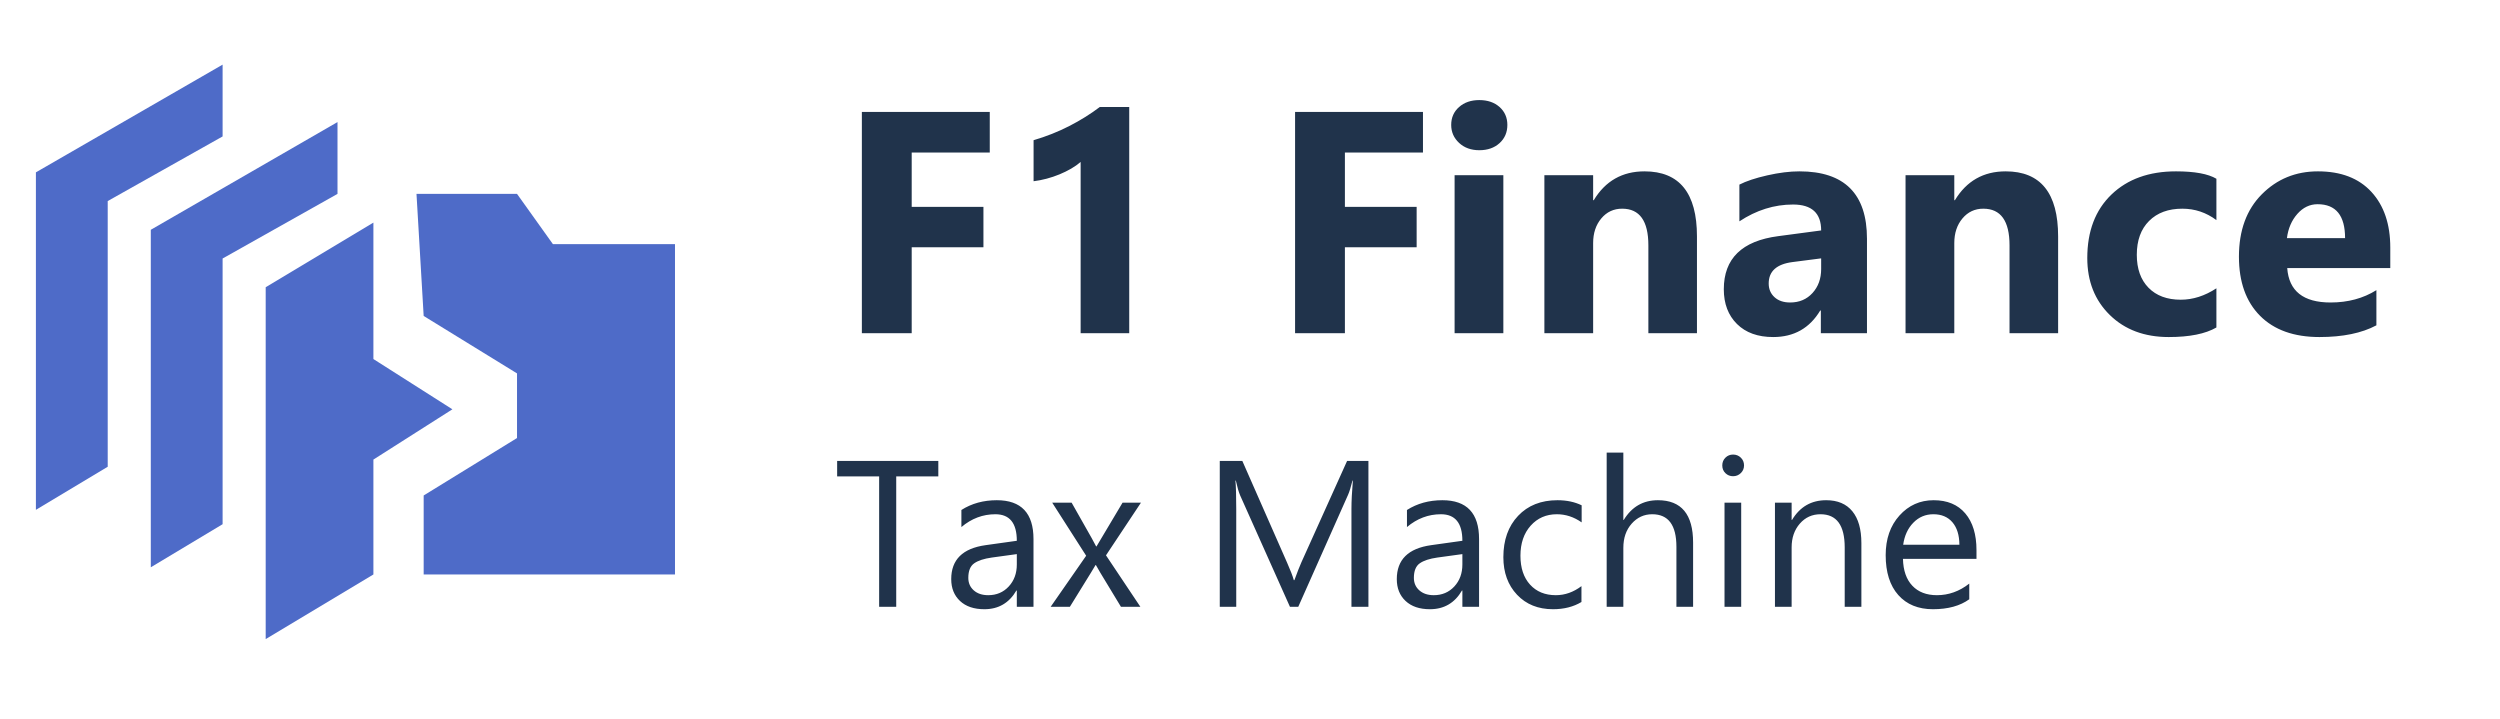
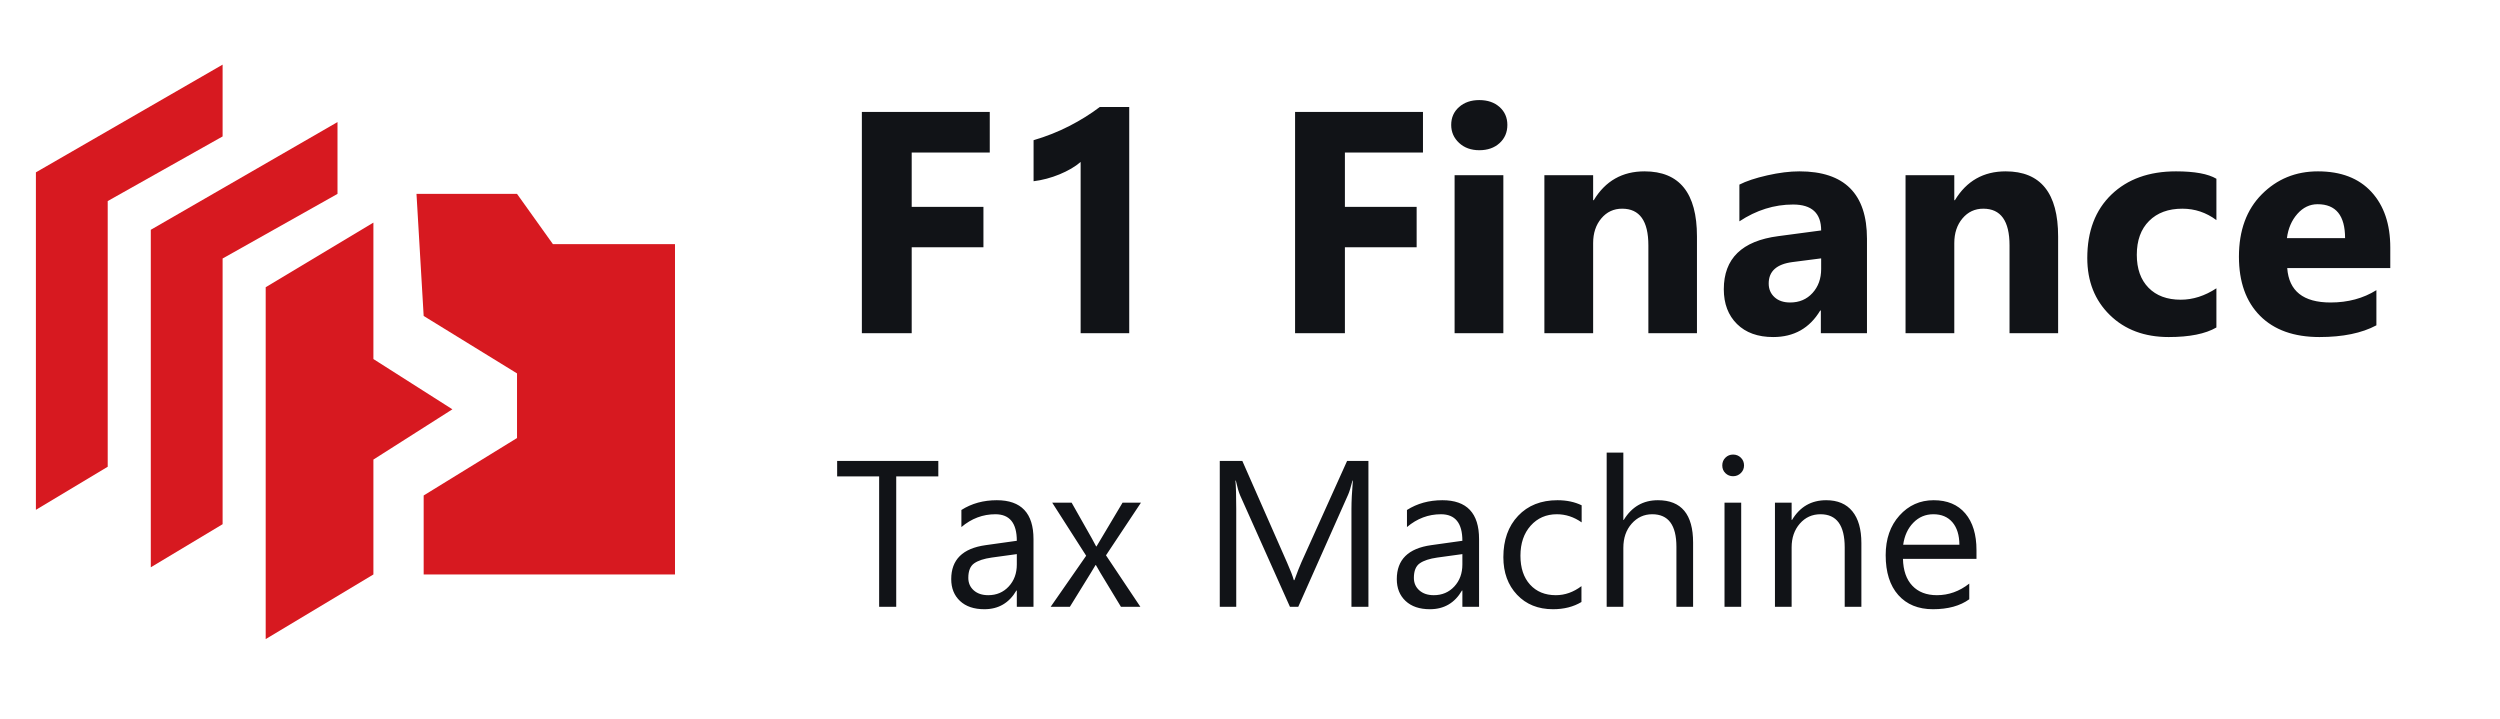
<svg xmlns="http://www.w3.org/2000/svg" viewBox="0 0 348.15 100" role="img" aria-label="F1 Finance Tax Machine">
-   <path fill="#4E6BC8" d="M 5 24 L 31 9 L 31 19 L 15 28 L 15 65 L 5 71 Z" />
-   <path fill="#4E6BC8" d="M 21 32 L 47 17 L 47 27 L 31 36 L 31 73 L 21 79 Z" />
-   <path fill="#4E6BC8" d="M 37 40 L 52 31 L 52 50 L 63 57 L 52 64 L 52 80 L 37 89 Z" />
-   <path fill="#4E6BC8" d="M 58 27 L 72 27 L 77 34 L 94 34 L 94 80 L 59 80 L 59 69 L 72 61 L 72 52 L 59 44 Z" />
-   <path fill="#20334B" d="M 137.834 21.242 L 126.963 21.242 L 126.963 28.804 L 136.953 28.804 L 136.953 34.433 L 126.963 34.433 L 126.963 46.4 L 120.023 46.4 L 120.023 15.591 L 137.834 15.591 L 137.834 21.242 Z M 157.256 14.904 L 157.256 46.4 L 150.489 46.4 L 150.489 22.552 Q 149.93 23.046 149.167 23.487 Q 148.405 23.927 147.545 24.282 Q 146.686 24.636 145.762 24.883 Q 144.838 25.13 143.936 25.238 L 143.936 19.523 Q 146.578 18.749 148.92 17.546 Q 151.262 16.343 153.153 14.904 L 157.256 14.904 Z M 198.163 21.242 L 187.291 21.242 L 187.291 28.804 L 197.282 28.804 L 197.282 34.433 L 187.291 34.433 L 187.291 46.4 L 180.352 46.4 L 180.352 15.591 L 198.163 15.591 L 198.163 21.242 Z M 206.004 20.919 Q 204.286 20.919 203.19 19.899 Q 202.094 18.878 202.094 17.396 Q 202.094 15.871 203.19 14.904 Q 204.286 13.937 206.004 13.937 Q 207.745 13.937 208.83 14.904 Q 209.915 15.871 209.915 17.396 Q 209.915 18.943 208.83 19.931 Q 207.745 20.919 206.004 20.919 Z M 209.356 46.4 L 202.567 46.4 L 202.567 24.4 L 209.356 24.4 L 209.356 46.4 Z M 236.319 46.4 L 229.552 46.4 L 229.552 34.175 Q 229.552 29.062 225.899 29.062 Q 224.137 29.062 222.999 30.416 Q 221.86 31.769 221.86 33.853 L 221.86 46.4 L 215.071 46.4 L 215.071 24.4 L 221.86 24.4 L 221.86 27.88 L 221.946 27.88 Q 224.374 23.863 229.014 23.863 Q 236.319 23.863 236.319 32.929 L 236.319 46.4 Z M 259.995 46.4 L 253.571 46.4 L 253.571 43.242 L 253.485 43.242 Q 251.272 46.937 246.932 46.937 Q 243.731 46.937 241.894 45.122 Q 240.057 43.306 240.057 40.277 Q 240.057 33.875 247.641 32.886 L 253.614 32.091 Q 253.614 28.482 249.704 28.482 Q 245.772 28.482 242.227 30.824 L 242.227 25.71 Q 243.645 24.98 246.105 24.421 Q 248.565 23.863 250.585 23.863 Q 259.995 23.863 259.995 33.251 L 259.995 46.4 Z M 253.614 37.462 L 253.614 35.98 L 249.618 36.496 Q 246.309 36.925 246.309 39.482 Q 246.309 40.642 247.115 41.383 Q 247.921 42.125 249.296 42.125 Q 251.208 42.125 252.411 40.803 Q 253.614 39.482 253.614 37.462 Z M 286.614 46.4 L 279.847 46.4 L 279.847 34.175 Q 279.847 29.062 276.194 29.062 Q 274.433 29.062 273.294 30.416 Q 272.155 31.769 272.155 33.853 L 272.155 46.4 L 265.366 46.4 L 265.366 24.4 L 272.155 24.4 L 272.155 27.88 L 272.241 27.88 Q 274.669 23.863 279.31 23.863 Q 286.614 23.863 286.614 32.929 L 286.614 46.4 Z M 308.657 45.605 Q 306.359 46.937 302.019 46.937 Q 296.948 46.937 293.812 43.865 Q 290.675 40.793 290.675 35.937 Q 290.675 30.33 294.037 27.096 Q 297.4 23.863 303.029 23.863 Q 306.917 23.863 308.657 24.894 L 308.657 30.652 Q 306.531 29.062 303.909 29.062 Q 300.988 29.062 299.28 30.77 Q 297.571 32.478 297.571 35.486 Q 297.571 38.408 299.204 40.073 Q 300.837 41.738 303.695 41.738 Q 306.23 41.738 308.657 40.148 L 308.657 45.605 Z M 332.871 37.334 L 318.519 37.334 Q 318.863 42.125 324.556 42.125 Q 328.187 42.125 330.937 40.406 L 330.937 45.304 Q 327.886 46.937 323.009 46.937 Q 317.681 46.937 314.738 43.983 Q 311.794 41.029 311.794 35.744 Q 311.794 30.265 314.974 27.064 Q 318.154 23.863 322.794 23.863 Q 327.607 23.863 330.239 26.72 Q 332.871 29.578 332.871 34.476 L 332.871 37.334 Z M 326.576 33.166 Q 326.576 28.439 322.751 28.439 Q 321.119 28.439 319.926 29.792 Q 318.734 31.146 318.476 33.166 L 326.576 33.166 Z" />
-   <path fill="#20334B" d="M 130.67 66.347 L 124.808 66.347 L 124.808 84.5 L 122.429 84.5 L 122.429 66.347 L 116.581 66.347 L 116.581 64.194 L 130.67 64.194 L 130.67 66.347 Z M 143.924 84.5 L 141.602 84.5 L 141.602 82.234 L 141.545 82.234 C 140.535 83.971 139.048 84.84 137.084 84.84 C 135.64 84.84 134.51 84.458 133.693 83.693 C 132.877 82.928 132.468 81.913 132.468 80.648 C 132.468 77.939 134.064 76.363 137.254 75.919 L 141.602 75.31 C 141.602 72.846 140.606 71.614 138.614 71.614 C 136.867 71.614 135.291 72.209 133.884 73.398 L 133.884 71.02 C 135.31 70.113 136.952 69.66 138.812 69.66 C 142.22 69.66 143.924 71.463 143.924 75.069 L 143.924 84.5 Z M 141.602 77.165 L 138.104 77.646 C 137.028 77.798 136.216 78.064 135.668 78.447 C 135.121 78.829 134.847 79.506 134.847 80.479 C 134.847 81.187 135.1 81.765 135.605 82.213 C 136.11 82.662 136.782 82.886 137.623 82.886 C 138.774 82.886 139.725 82.482 140.476 81.675 C 141.226 80.868 141.602 79.846 141.602 78.609 L 141.602 77.165 Z M 158.891 70 L 154.02 77.335 L 158.806 84.5 L 156.102 84.5 L 153.255 79.799 C 153.076 79.506 152.864 79.138 152.618 78.694 L 152.562 78.694 C 152.514 78.779 152.292 79.147 151.896 79.799 L 148.993 84.5 L 146.317 84.5 L 151.259 77.392 L 146.529 70 L 149.234 70 L 152.038 74.956 C 152.245 75.324 152.448 75.702 152.646 76.089 L 152.703 76.089 L 156.328 70 L 158.891 70 Z M 190.567 84.5 L 188.203 84.5 L 188.203 70.878 C 188.203 69.802 188.269 68.485 188.401 66.927 L 188.344 66.927 C 188.118 67.843 187.915 68.499 187.735 68.896 L 180.797 84.5 L 179.636 84.5 L 172.711 69.009 C 172.513 68.556 172.31 67.862 172.103 66.927 L 172.046 66.927 C 172.121 67.739 172.159 69.065 172.159 70.906 L 172.159 84.5 L 169.865 84.5 L 169.865 64.194 L 173.009 64.194 L 179.239 78.354 C 179.721 79.44 180.032 80.252 180.174 80.79 L 180.259 80.79 C 180.665 79.676 180.99 78.845 181.236 78.298 L 187.594 64.194 L 190.567 64.194 L 190.567 84.5 Z M 205.974 84.5 L 203.651 84.5 L 203.651 82.234 L 203.595 82.234 C 202.585 83.971 201.098 84.84 199.134 84.84 C 197.69 84.84 196.559 84.458 195.743 83.693 C 194.926 82.928 194.518 81.913 194.518 80.648 C 194.518 77.939 196.113 76.363 199.304 75.919 L 203.651 75.31 C 203.651 72.846 202.655 71.614 200.664 71.614 C 198.917 71.614 197.341 72.209 195.934 73.398 L 195.934 71.02 C 197.36 70.113 199.002 69.66 200.862 69.66 C 204.27 69.66 205.974 71.463 205.974 75.069 L 205.974 84.5 Z M 203.651 77.165 L 200.154 77.646 C 199.078 77.798 198.266 78.064 197.718 78.447 C 197.171 78.829 196.897 79.506 196.897 80.479 C 196.897 81.187 197.149 81.765 197.655 82.213 C 198.16 82.662 198.832 82.886 199.672 82.886 C 200.824 82.886 201.775 82.482 202.526 81.675 C 203.276 80.868 203.651 79.846 203.651 78.609 L 203.651 77.165 Z M 220.233 83.834 C 219.119 84.505 217.797 84.84 216.268 84.84 C 214.201 84.84 212.532 84.167 211.262 82.822 C 209.993 81.477 209.358 79.733 209.358 77.59 C 209.358 75.201 210.042 73.283 211.411 71.834 C 212.78 70.385 214.607 69.66 216.891 69.66 C 218.166 69.66 219.289 69.896 220.261 70.368 L 220.261 72.747 C 219.185 71.992 218.033 71.614 216.806 71.614 C 215.324 71.614 214.109 72.145 213.16 73.207 C 212.211 74.269 211.737 75.664 211.737 77.392 C 211.737 79.091 212.183 80.431 213.075 81.413 C 213.967 82.395 215.164 82.886 216.665 82.886 C 217.93 82.886 219.119 82.466 220.233 81.625 L 220.233 83.834 Z M 235.781 84.5 L 233.458 84.5 L 233.458 76.146 C 233.458 73.125 232.335 71.614 230.088 71.614 C 228.956 71.614 228.002 72.051 227.228 72.924 C 226.454 73.797 226.067 74.918 226.067 76.287 L 226.067 84.5 L 223.745 84.5 L 223.745 63.033 L 226.067 63.033 L 226.067 72.407 L 226.124 72.407 C 227.237 70.576 228.823 69.66 230.881 69.66 C 234.148 69.66 235.781 71.628 235.781 75.565 L 235.781 84.5 Z M 241.346 66.318 C 240.93 66.318 240.576 66.177 240.284 65.894 C 239.991 65.61 239.845 65.252 239.845 64.817 C 239.845 64.383 239.991 64.022 240.284 63.734 C 240.576 63.446 240.93 63.302 241.346 63.302 C 241.771 63.302 242.132 63.446 242.429 63.734 C 242.726 64.022 242.875 64.383 242.875 64.817 C 242.875 65.233 242.726 65.587 242.429 65.879 C 242.132 66.172 241.771 66.318 241.346 66.318 Z M 242.479 84.5 L 240.156 84.5 L 240.156 70 L 242.479 70 L 242.479 84.5 Z M 259.216 84.5 L 256.894 84.5 L 256.894 76.23 C 256.894 73.153 255.77 71.614 253.523 71.614 C 252.362 71.614 251.402 72.051 250.642 72.924 C 249.882 73.797 249.502 74.899 249.502 76.23 L 249.502 84.5 L 247.18 84.5 L 247.18 70 L 249.502 70 L 249.502 72.407 L 249.559 72.407 C 250.654 70.576 252.24 69.66 254.316 69.66 C 255.902 69.66 257.115 70.172 257.956 71.197 C 258.796 72.221 259.216 73.701 259.216 75.636 L 259.216 84.5 Z M 275.245 77.831 L 265.007 77.831 C 265.045 79.445 265.479 80.691 266.31 81.569 C 267.141 82.447 268.283 82.886 269.737 82.886 C 271.37 82.886 272.871 82.348 274.24 81.271 L 274.24 83.452 C 272.965 84.377 271.28 84.84 269.185 84.84 C 267.136 84.84 265.527 84.181 264.356 82.865 C 263.185 81.548 262.6 79.695 262.6 77.307 C 262.6 75.05 263.24 73.212 264.519 71.791 C 265.798 70.371 267.386 69.66 269.284 69.66 C 271.181 69.66 272.649 70.274 273.688 71.501 C 274.726 72.728 275.245 74.432 275.245 76.613 L 275.245 77.831 Z M 272.866 75.862 C 272.857 74.522 272.533 73.479 271.896 72.733 C 271.259 71.987 270.374 71.614 269.241 71.614 C 268.146 71.614 267.216 72.006 266.452 72.79 C 265.687 73.573 265.215 74.597 265.036 75.862 L 272.866 75.862 Z" />
+   <path fill="#D71920" d="M 5 24 L 31 9 L 31 19 L 15 28 L 15 65 L 5 71 Z" />
+   <path fill="#D71920" d="M 21 32 L 47 17 L 47 27 L 31 36 L 31 73 L 21 79 Z" />
+   <path fill="#D71920" d="M 37 40 L 52 31 L 52 50 L 63 57 L 52 64 L 52 80 L 37 89 Z" />
+   <path fill="#D71920" d="M 58 27 L 72 27 L 77 34 L 94 34 L 94 80 L 59 80 L 59 69 L 72 61 L 72 52 L 59 44 Z" />
+   <path fill="#111317" d="M 137.834 21.242 L 126.963 21.242 L 126.963 28.804 L 136.953 28.804 L 136.953 34.433 L 126.963 34.433 L 126.963 46.4 L 120.023 46.4 L 120.023 15.591 L 137.834 15.591 L 137.834 21.242 Z M 157.256 14.904 L 157.256 46.4 L 150.489 46.4 L 150.489 22.552 Q 149.93 23.046 149.167 23.487 Q 148.405 23.927 147.545 24.282 Q 146.686 24.636 145.762 24.883 Q 144.838 25.13 143.936 25.238 L 143.936 19.523 Q 146.578 18.749 148.92 17.546 Q 151.262 16.343 153.153 14.904 L 157.256 14.904 Z M 198.163 21.242 L 187.291 21.242 L 187.291 28.804 L 197.282 28.804 L 197.282 34.433 L 187.291 34.433 L 187.291 46.4 L 180.352 46.4 L 180.352 15.591 L 198.163 15.591 L 198.163 21.242 Z M 206.004 20.919 Q 204.286 20.919 203.19 19.899 Q 202.094 18.878 202.094 17.396 Q 202.094 15.871 203.19 14.904 Q 204.286 13.937 206.004 13.937 Q 207.745 13.937 208.83 14.904 Q 209.915 15.871 209.915 17.396 Q 209.915 18.943 208.83 19.931 Q 207.745 20.919 206.004 20.919 Z M 209.356 46.4 L 202.567 46.4 L 202.567 24.4 L 209.356 24.4 L 209.356 46.4 Z M 236.319 46.4 L 229.552 46.4 L 229.552 34.175 Q 229.552 29.062 225.899 29.062 Q 224.137 29.062 222.999 30.416 Q 221.86 31.769 221.86 33.853 L 221.86 46.4 L 215.071 46.4 L 215.071 24.4 L 221.86 24.4 L 221.86 27.88 L 221.946 27.88 Q 224.374 23.863 229.014 23.863 Q 236.319 23.863 236.319 32.929 L 236.319 46.4 Z M 259.995 46.4 L 253.571 46.4 L 253.571 43.242 L 253.485 43.242 Q 251.272 46.937 246.932 46.937 Q 243.731 46.937 241.894 45.122 Q 240.057 43.306 240.057 40.277 Q 240.057 33.875 247.641 32.886 L 253.614 32.091 Q 253.614 28.482 249.704 28.482 Q 245.772 28.482 242.227 30.824 L 242.227 25.71 Q 243.645 24.98 246.105 24.421 Q 248.565 23.863 250.585 23.863 Q 259.995 23.863 259.995 33.251 L 259.995 46.4 Z M 253.614 37.462 L 253.614 35.98 L 249.618 36.496 Q 246.309 36.925 246.309 39.482 Q 246.309 40.642 247.115 41.383 Q 247.921 42.125 249.296 42.125 Q 251.208 42.125 252.411 40.803 Q 253.614 39.482 253.614 37.462 Z M 286.614 46.4 L 279.847 46.4 L 279.847 34.175 Q 279.847 29.062 276.194 29.062 Q 274.433 29.062 273.294 30.416 Q 272.155 31.769 272.155 33.853 L 272.155 46.4 L 265.366 46.4 L 265.366 24.4 L 272.155 24.4 L 272.155 27.88 L 272.241 27.88 Q 274.669 23.863 279.31 23.863 Q 286.614 23.863 286.614 32.929 L 286.614 46.4 Z M 308.657 45.605 Q 306.359 46.937 302.019 46.937 Q 296.948 46.937 293.812 43.865 Q 290.675 40.793 290.675 35.937 Q 290.675 30.33 294.037 27.096 Q 297.4 23.863 303.029 23.863 Q 306.917 23.863 308.657 24.894 L 308.657 30.652 Q 306.531 29.062 303.909 29.062 Q 300.988 29.062 299.28 30.77 Q 297.571 32.478 297.571 35.486 Q 297.571 38.408 299.204 40.073 Q 300.837 41.738 303.695 41.738 Q 306.23 41.738 308.657 40.148 L 308.657 45.605 Z M 332.871 37.334 L 318.519 37.334 Q 318.863 42.125 324.556 42.125 Q 328.187 42.125 330.937 40.406 L 330.937 45.304 Q 327.886 46.937 323.009 46.937 Q 317.681 46.937 314.738 43.983 Q 311.794 41.029 311.794 35.744 Q 311.794 30.265 314.974 27.064 Q 318.154 23.863 322.794 23.863 Q 327.607 23.863 330.239 26.72 Q 332.871 29.578 332.871 34.476 L 332.871 37.334 Z M 326.576 33.166 Q 326.576 28.439 322.751 28.439 Q 321.119 28.439 319.926 29.792 Q 318.734 31.146 318.476 33.166 L 326.576 33.166 Z" />
+   <path fill="#111317" d="M 130.67 66.347 L 124.808 66.347 L 124.808 84.5 L 122.429 84.5 L 122.429 66.347 L 116.581 66.347 L 116.581 64.194 L 130.67 64.194 L 130.67 66.347 Z M 143.924 84.5 L 141.602 84.5 L 141.602 82.234 L 141.545 82.234 C 140.535 83.971 139.048 84.84 137.084 84.84 C 135.64 84.84 134.51 84.458 133.693 83.693 C 132.877 82.928 132.468 81.913 132.468 80.648 C 132.468 77.939 134.064 76.363 137.254 75.919 L 141.602 75.31 C 141.602 72.846 140.606 71.614 138.614 71.614 C 136.867 71.614 135.291 72.209 133.884 73.398 L 133.884 71.02 C 135.31 70.113 136.952 69.66 138.812 69.66 C 142.22 69.66 143.924 71.463 143.924 75.069 L 143.924 84.5 Z M 141.602 77.165 L 138.104 77.646 C 137.028 77.798 136.216 78.064 135.668 78.447 C 135.121 78.829 134.847 79.506 134.847 80.479 C 134.847 81.187 135.1 81.765 135.605 82.213 C 136.11 82.662 136.782 82.886 137.623 82.886 C 138.774 82.886 139.725 82.482 140.476 81.675 C 141.226 80.868 141.602 79.846 141.602 78.609 L 141.602 77.165 Z M 158.891 70 L 154.02 77.335 L 158.806 84.5 L 156.102 84.5 L 153.255 79.799 C 153.076 79.506 152.864 79.138 152.618 78.694 L 152.562 78.694 C 152.514 78.779 152.292 79.147 151.896 79.799 L 148.993 84.5 L 146.317 84.5 L 151.259 77.392 L 146.529 70 L 149.234 70 L 152.038 74.956 C 152.245 75.324 152.448 75.702 152.646 76.089 L 152.703 76.089 L 156.328 70 L 158.891 70 Z M 190.567 84.5 L 188.203 84.5 L 188.203 70.878 C 188.203 69.802 188.269 68.485 188.401 66.927 L 188.344 66.927 C 188.118 67.843 187.915 68.499 187.735 68.896 L 180.797 84.5 L 179.636 84.5 L 172.711 69.009 C 172.513 68.556 172.31 67.862 172.103 66.927 L 172.046 66.927 C 172.121 67.739 172.159 69.065 172.159 70.906 L 172.159 84.5 L 169.865 84.5 L 169.865 64.194 L 173.009 64.194 L 179.239 78.354 C 179.721 79.44 180.032 80.252 180.174 80.79 L 180.259 80.79 C 180.665 79.676 180.99 78.845 181.236 78.298 L 187.594 64.194 L 190.567 64.194 L 190.567 84.5 Z M 205.974 84.5 L 203.651 84.5 L 203.651 82.234 L 203.595 82.234 C 202.585 83.971 201.098 84.84 199.134 84.84 C 197.69 84.84 196.559 84.458 195.743 83.693 C 194.926 82.928 194.518 81.913 194.518 80.648 C 194.518 77.939 196.113 76.363 199.304 75.919 L 203.651 75.31 C 203.651 72.846 202.655 71.614 200.664 71.614 C 198.917 71.614 197.341 72.209 195.934 73.398 L 195.934 71.02 C 197.36 70.113 199.002 69.66 200.862 69.66 C 204.27 69.66 205.974 71.463 205.974 75.069 L 205.974 84.5 Z M 203.651 77.165 L 200.154 77.646 C 199.078 77.798 198.266 78.064 197.718 78.447 C 197.171 78.829 196.897 79.506 196.897 80.479 C 196.897 81.187 197.149 81.765 197.655 82.213 C 198.16 82.662 198.832 82.886 199.672 82.886 C 200.824 82.886 201.775 82.482 202.526 81.675 C 203.276 80.868 203.651 79.846 203.651 78.609 L 203.651 77.165 Z M 220.233 83.834 C 219.119 84.505 217.797 84.84 216.268 84.84 C 214.201 84.84 212.532 84.167 211.262 82.822 C 209.993 81.477 209.358 79.733 209.358 77.59 C 209.358 75.201 210.042 73.283 211.411 71.834 C 212.78 70.385 214.607 69.66 216.891 69.66 C 218.166 69.66 219.289 69.896 220.261 70.368 L 220.261 72.747 C 219.185 71.992 218.033 71.614 216.806 71.614 C 215.324 71.614 214.109 72.145 213.16 73.207 C 212.211 74.269 211.737 75.664 211.737 77.392 C 211.737 79.091 212.183 80.431 213.075 81.413 C 213.967 82.395 215.164 82.886 216.665 82.886 C 217.93 82.886 219.119 82.466 220.233 81.625 L 220.233 83.834 Z M 235.781 84.5 L 233.458 84.5 L 233.458 76.146 C 233.458 73.125 232.335 71.614 230.088 71.614 C 228.956 71.614 228.002 72.051 227.228 72.924 C 226.454 73.797 226.067 74.918 226.067 76.287 L 226.067 84.5 L 223.745 84.5 L 223.745 63.033 L 226.067 63.033 L 226.067 72.407 L 226.124 72.407 C 227.237 70.576 228.823 69.66 230.881 69.66 C 234.148 69.66 235.781 71.628 235.781 75.565 L 235.781 84.5 Z M 241.346 66.318 C 240.93 66.318 240.576 66.177 240.284 65.894 C 239.991 65.61 239.845 65.252 239.845 64.817 C 239.845 64.383 239.991 64.022 240.284 63.734 C 240.576 63.446 240.93 63.302 241.346 63.302 C 241.771 63.302 242.132 63.446 242.429 63.734 C 242.726 64.022 242.875 64.383 242.875 64.817 C 242.875 65.233 242.726 65.587 242.429 65.879 C 242.132 66.172 241.771 66.318 241.346 66.318 Z M 242.479 84.5 L 240.156 84.5 L 240.156 70 L 242.479 70 L 242.479 84.5 Z M 259.216 84.5 L 256.894 84.5 L 256.894 76.23 C 256.894 73.153 255.77 71.614 253.523 71.614 C 252.362 71.614 251.402 72.051 250.642 72.924 C 249.882 73.797 249.502 74.899 249.502 76.23 L 249.502 84.5 L 247.18 84.5 L 247.18 70 L 249.502 70 L 249.502 72.407 L 249.559 72.407 C 250.654 70.576 252.24 69.66 254.316 69.66 C 255.902 69.66 257.115 70.172 257.956 71.197 C 258.796 72.221 259.216 73.701 259.216 75.636 L 259.216 84.5 Z M 275.245 77.831 L 265.007 77.831 C 265.045 79.445 265.479 80.691 266.31 81.569 C 267.141 82.447 268.283 82.886 269.737 82.886 C 271.37 82.886 272.871 82.348 274.24 81.271 L 274.24 83.452 C 272.965 84.377 271.28 84.84 269.185 84.84 C 267.136 84.84 265.527 84.181 264.356 82.865 C 263.185 81.548 262.6 79.695 262.6 77.307 C 262.6 75.05 263.24 73.212 264.519 71.791 C 265.798 70.371 267.386 69.66 269.284 69.66 C 271.181 69.66 272.649 70.274 273.688 71.501 C 274.726 72.728 275.245 74.432 275.245 76.613 L 275.245 77.831 Z M 272.866 75.862 C 272.857 74.522 272.533 73.479 271.896 72.733 C 271.259 71.987 270.374 71.614 269.241 71.614 C 268.146 71.614 267.216 72.006 266.452 72.79 C 265.687 73.573 265.215 74.597 265.036 75.862 L 272.866 75.862 Z" />
</svg>
